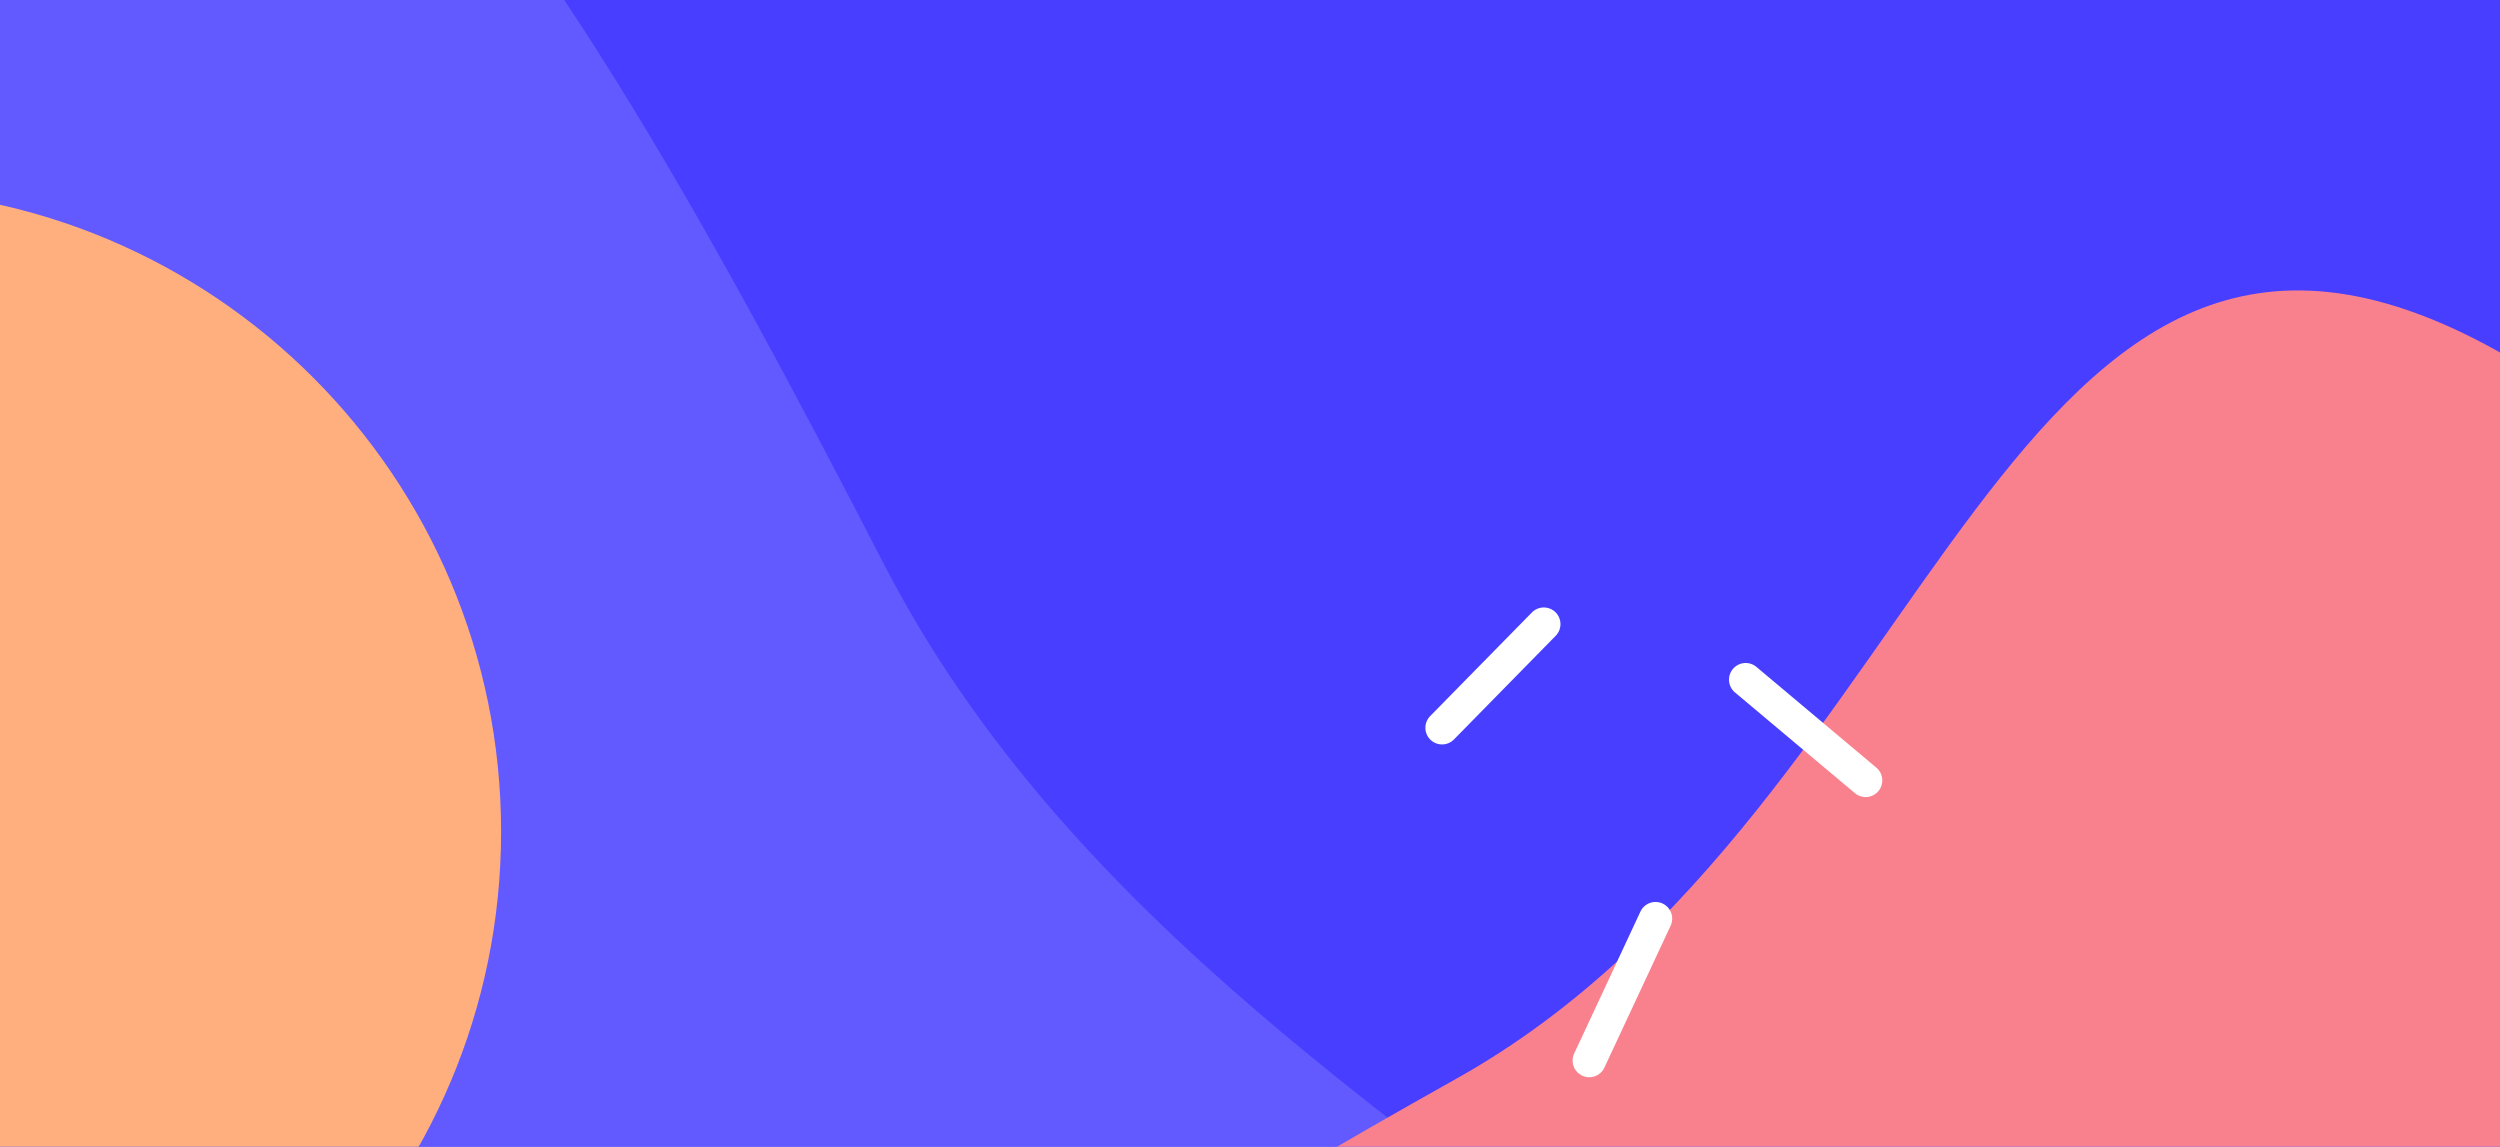
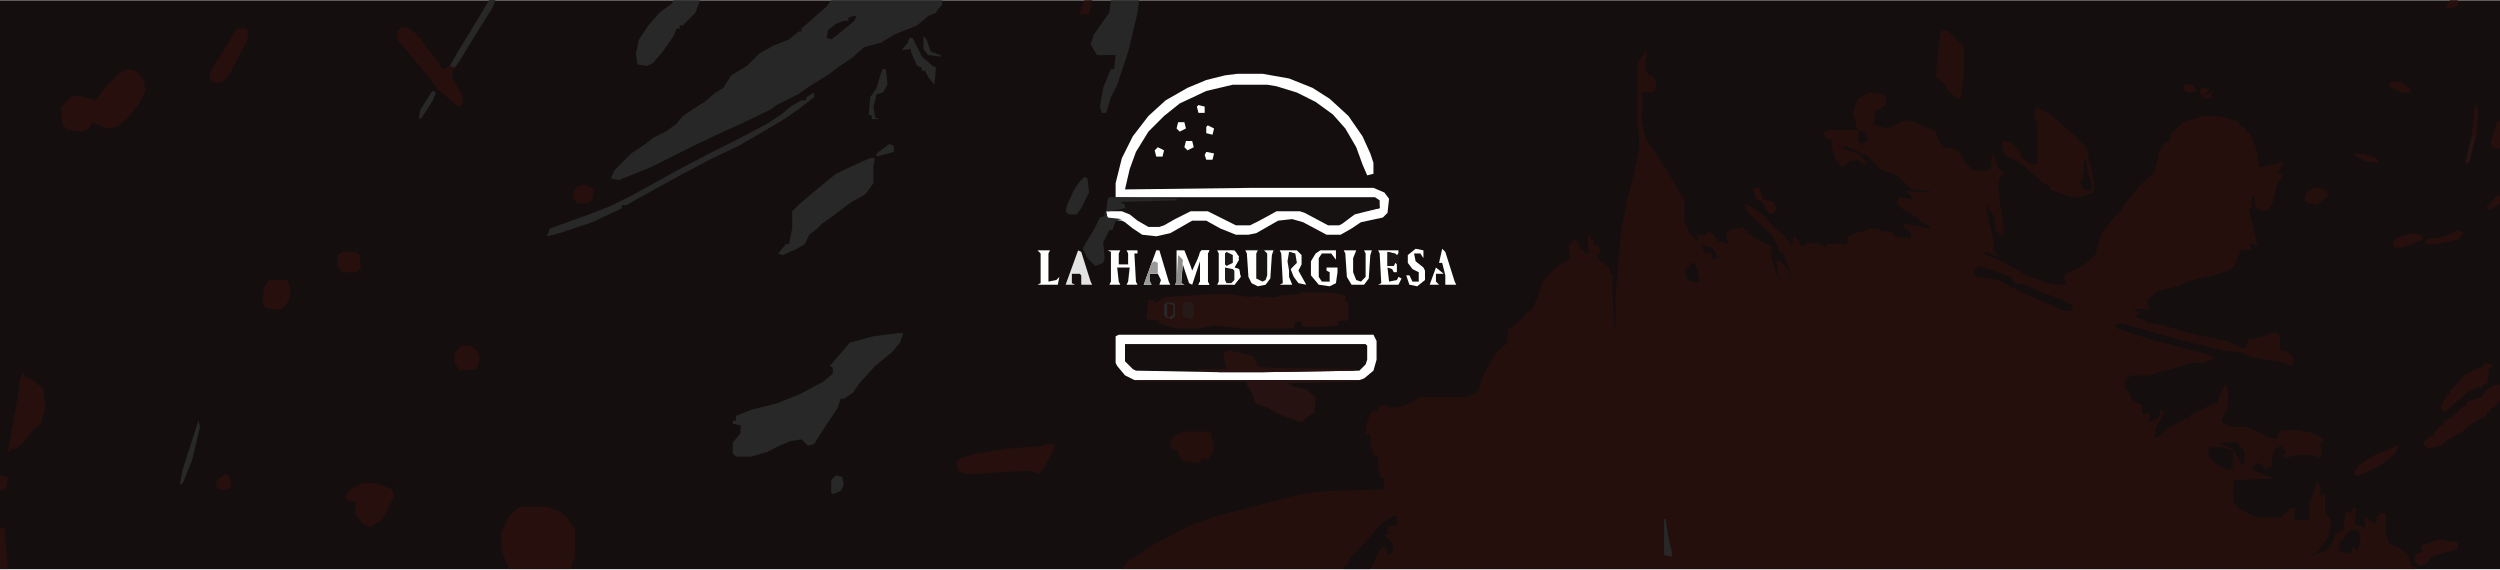
- <svg xmlns="http://www.w3.org/2000/svg" xmlns:xlink="http://www.w3.org/1999/xlink" width="375" height="172" viewBox="0 0 375 172">
-   <defs>
-     <path id="a" d="M0 0h375v172H0z" />
-   </defs>
-   <g fill="none" fillRule="evenodd">
-     <mask id="b" fill="#fff">
-       <use xlink:href="#a" />
-     </mask>
-     <use xlink:href="#a" fill="#483EFF" />
-     <g mask="url(#b)">
-       <g transform="translate(-151.029 -133.957)">
-         <path fill="#6259FF" d="M79.546 349.634c54.547 128.646 292.524 204.132 354.626 99.852 62.102-104.28-95.035-123.204-150.583-230.963-55.547-107.759-98.711-175.015-178.973-150.466C24.354 92.607 25 220.987 79.546 349.634Z" />
-         <ellipse cx="129.864" cy="258.711" fill="#FFAF7E" rx="96.329" ry="96.373" />
-         <path fill="#F9818E" d="M464.88 433.146c87.31-40.69 133.585-206.525 60.253-246.82-73.333-40.293-82.587 68.465-155.485 109.343-72.898 40.877-118.192 72.245-99.348 126.973 18.845 54.728 107.27 51.194 194.58 10.504Z" />
-         <g stroke="#FFF" stroke-linecap="round" stroke-linejoin="bevel" stroke-width="5">
-           <path d="m367.336 243.125 15.263-15.549M430.872 251.016l-17.995-15.112M399.36 271.751l-9.94 21.293" />
-         </g>
-       </g>
-     </g>
-   </g>
+ <svg xmlns="http://www.w3.org/2000/svg" version="1.1" viewBox="0 0 1600 364" width="1080" height="246">
+   <path transform="translate(0)" d="m0 0h1600v364h-1600z" fill="#140F0E" />
+   <path transform="translate(1054,32)" d="m0 0v3l-1 2v7l2 4 3 1 2 3-1 6-4 1-4-1v12l-1 4 3 14 8 12 10 16 7 12v13l3 8 4 4 2 1-1-4h6l1-2 4 2 2 4 8 2-2-4v-4l7-2 4-1v2h2v2l2 1 6 4 7 3 1 9 5 15-2-13v-2l4 2 4 6 1 5v-4l-4-11v-2l-3-1-4-10-12-11-4-4-3-6 5 2 8 6 5 6 8 7 5 6v-1l1-5 4 4v2h3l2-2 4 1 2-1 5 3 1-2h13l1-5 5-2 7-2 1-1h5l4 2h5l3 3 7 1h3v-4l-4-2-1-3 12 2 4 1 2-1-6-3-3-3-10-6-3-3 1-4 7 1 2 1-1-3-3-3 14 1 2-1-12-1-10-9-11-4-7-8-8-4-5-2-2-1-2 2 10 3 5 5v3l-5-4-6 1-4 4-4-5-2-6-1-4 1-2-5-2v-2l-2-1 5-2h18l-3-11 3-9 8-4 8 1 2 2v5l-5 3h-2l-1 10 9 2 11-5 7 1 5 3 7 2 4 9v2l9 1 4 4 2 4 6 6h8l3-1 1-9h1l3 9 3 2v2h-2l-1 4v7l3 21v7l-5-4v-8l-4-5-1-3-1 1 2 10 3 12v6l3 4-5-2-2-1h-3l2 2 10 4 14 8 15 6 6 1h7l-2-4 1-3 11-5 8-7 4-14 8-10 4-4 4-6 9-11 9-8 3-14 4-5h2l2-6 7-7 13-4h8l10 2 5 2v2l4 2 1 3h2l4 10 2 12 10-2 5-2-2 6h-2l2 2 2 1-4 6-3 13-4 4-5-1-2-3v-5h-2v7h-2l1 4 4 17 1 3-5-2v2l1 2-7 1-4 10-4 3-10 3-13 3-10 4-12 3-7 6 1 4 1 2-11-1 5 4h-4l3 3h4v2l11 2 21 6 20 4 9 4 3 1 2-6 10-2 5-2h4l1 2v9l5 1 4 4-1 5-9-3-7-1-11-2-6-3-12-1-35-9-28-8h-6l2 3 21 7 38 10 3 2-7 3h-8l-9 3-12 3-5 2h-12l-4 3v5l2 2 2 5 4 3 3 1v6l5-1-1 7 4-3h2l2-6 2 2-5 9-1 7 3-1 5-5 8-4 3-2h3v-2l16-8h2l3-9 3-3 1 10-1 6-3 6v2l6 3h10l15 7 4 1 2-5 2-1h9l10 2 7 4-2 3 1 6-1 3-5-2h-10l-8 2v-3l1-2-2-1 1-3-6 3-2 6v5l-5 2-1-3-4-1-3 4 8 4 5 1v1l-24 1-1 6v8l5 5 8 4 3 1h15l6-6h3l-1 7 10 1v-11l2-5 3-9 2 3v6l3-1v12l4 5-2 10-6 9-5 3 8-2 5-4 3-8 5-2 1-11 2-2v2h3l-1-3h3l-1 10 5 2 2 2-1-9 5 4 3 1v-5h2v-2l4 1v13l2 6 6 2 6 5 2 7 4 1-1 1h-828l4-5 17-11 23-12 17-6 50-13 11-2 11-1 36-1-1-1v-6l-3-1-1-10v-3l-3-1-2-9v-5l-3 1 1-8 2-5 2-2h3l1-4h4l3 2 7-1 7-3 5-3h30l7-4 3-9 8-15 7-6 1-3v-6l8-6 5-6h2l2-4 6-16 7-7 10-7-1-8 4-4 3 4v2l3 1v2h2l1 1-1-13 2 1v2h2v3l3 1 1 5h-2l1 4 7 5v4h2v13l1 19 1 5v-22l3-38 4-23 4-15 4-18v-11l-1-7v-38z" fill="#250F0D" />
+   <path transform="translate(532)" d="m0 0h71v3l-3 3-1 2-5 2-7 6-15 6-8 5-11 3-8 7-9 6-5 4-13 8-7 5-14 7-4 3-21 10-9 4-19 9-28 14-20 8-5-1 2-5 11-11 9-6 5-4 8-4 7-5 4-5 9-6 5-3 7-6 5-3 5-8 10-6 8-8 9-5 10-4 6-5h2v-2l16-14z" fill="#272727" />
+   <path transform="translate(716,214)" d="m0 0h163l2 4v12l-2 7-6 5-3 1h-144l-6-3-5-6-1-2v-17z" fill="#15100F" />
+   <path transform="translate(792,47)" d="m0 0h16l17 3 15 6 11 7 12 11 9 13 5 11 2 6v7l-4 1-3-7-4-11-7-12-8-9-11-8-12-6-13-4-6-1h-22l-17 4-17 8-10 8-10 10-8 13-4 11-3 13 82-1h77l7 3 3 4-1 9-3 3-14 3-6 4-7 4h-9l-15-8-7-2-9 1-14 8-5 1h-8l-10-4-9-5h-9l-14 8-9 2-9-1-6-4-5-4-2-1-9-1-1-5 2-1h8l8 4 6 5 3 1h7l9-4 8-5 3-1h11l18 9h9l8-4 9-5h15l18 9h7l6-4 4-3 16-3-1-5-2-1h-165l-1-1v-9l4-16 7-14 10-13 11-10 14-8 12-5 12-3z" fill="#fff" />
+   <path transform="translate(575,213)" d="m0 0h3l-2 6-5 6-11 9-10 11-4 6-6 4h-2l-2 6-10 15-5 8-4 1-4-4-7 1-7 3-8 4-10 3h-10l-2-2v-7l5-6v-5l-5-1v-2h2v-3l10-4 16-4 15-6 15-8 6-5v-4l-2-1 13-15 15-4z" fill="#282828" />
+   <path transform="translate(833,187)" d="m0 0h17l7 1 4 1v4h2v11l-1 1h-5l-1 3-11 1h-10l-2-1v-3l-4 1-1 4h-32l-19-2-9 2h-15l-11-3v-2l-8-1 1-12h4v2l7-4 30-2h10l14 2 6-1 1 1h10l2-1 12-1z" fill="#26110F" />
+   <path transform="translate(710,126)" d="m0 0h4 166l3 2v5l-16 4-8 6-2 1h-7l-15-8-3-1h-15l-11 6-6 3h-9l-18-9h-11l-10 5-7 4-3 1h-7l-7-4-5-4-5-2h-10l1-8z" fill="#161211" />
+   <path transform="translate(716,214)" d="m0 0h163l2 4v12l-2 7-6 5-3 1h-144l-6-3-5-6-1-2v-17zm4 6v11l5 5 2 1 54 1h26l63-1 4-4 1-3v-9l-1-1z" fill="#fff" />
+   <path transform="translate(334,324)" d="m0 0h15l9 3 5 4 5 8v17l-3 8h-39l-4-9-1-5v-10l5-10 5-5z" fill="#260F0D" />
+   <path transform="translate(1303,68)" d="m0 0 9 5 13 11 10 10 5 21v8l-10 3-7-1-8-3-3-1v-2l-4-2-15-13-8-4-3-3-1-7 6 1 5 5 2 5 6 4h4v-25l-2-7z" fill="#250F0D" />
+   <path transform="translate(557,101)" d="m0 0h3l-1 5v11l-5 7-9 5-12 9-7 5-3 3-5 4-3 6-5 3-9 4-3-1 5-6h2l2-10v-11l5-5 12-10 11-9 17-8z" fill="#282828" />
+   <path transform="translate(81,44)" d="m0 0 6 1 5 6 1 7-4 8-7 9-7 6-7 1-9-4-2 4-4 2-10-1-3-4-1-10 5-6 4-2 7 1 6 2 8-10 8-8z" fill="#260F0D" />
+   <path transform="translate(711)" d="m0 0h18l-1 8-6 25-7 21-4 8-3 10h-3l-1-4 2-12 5-12h2l1-9h-12l-4-7 2-6 7-10 3-4z" fill="#272727" />
+   <path transform="translate(728,243)" d="m0 0h141v1l-45 1 3 2 9 2 6 5-1 10-5 3-3 3-9-3-7-3-7-4-4-1-3-2-1-4-4-7v-2h-70z" fill="#261311" />
+   <path transform="translate(313)" d="m0 0h4l-2 5-12 19-9 15-4 6-1 4 7 12v6l-3 1-8-7-5-4-7-10-7-8-11-13-1-6 3-3 5 1 5 4v2h2l4 6 8 10 2 4 4-1 6-10 8-13z" fill="#260F0D" />
+   <path transform="translate(670,284)" d="m0 0h5l-1 4-5 10-4 5-5-2-21 1-11 1h-10l-5-2-1-5 3-3 10-3 19-3 25-2z" fill="#260F0D" />
+   <path transform="translate(431)" d="m0 0h17l-3 8-8 8h-2v2h-2l-2 5-7 10-6 7-4 2-6-1-1-7 2-9 6-9 7-8 8-6z" fill="#282828" />
+   <path transform="translate(15,238)" d="m0 0 1 3 5 2 6 5 1 2 1 11-3 10-5 4-6 8-5 4h-3v2h-2l5-27 3-20z" fill="#260F0D" />
+   <path transform="translate(521,59)" d="m0 0v3l-9 7-10 7-29 17-17 8-19 10-29 16-7 4h-3v2l-19 9-21 7-8 2 2-5 25-9 13-5 16-8 27-15 23-12 16-8 19-10 9-6 6-5 7-4h3v-2z" fill="#282828" />
+   <path transform="translate(1597,246)" d="m0 0h3v10l-4 5h-2v2h-2l-1 3-11 6-4 4-9 5-5 4-9 2v-2h-2v-2l4-4h2l2-4 3-3h2v-2l6-4 5-5 3-1 1-3 9-3 4-5z" fill="#260F0D" />
+   <path transform="translate(232,309)" d="m0 0h9l10 4 1 5-5 10-3 5-7 4-5-2-5-7 1-7-6-1-1-2 3-5z" fill="#260F0D" />
+   <path transform="translate(1243,19)" d="m0 0 4 1 9 9 1 2v15l-2 16-2 1-6-5-2-4-6-5 1-13 2-15z" fill="#250F0D" />
+   <path transform="translate(891,330)" d="m0 0h3v6l-6 1v3l2 1-4 1 5 5 1 6-4 2-2-6-4 4-3 8-2 3h-17v-2h2l2-5 14-15 5-6z" fill="#140F0E" />
+   <path transform="translate(756,276)" d="m0 0h17l2 1 2 11-4 6-4-1-1 3-10-1-4-4v-3l-4-1-1-5 4-4h2z" fill="#250F0D" />
+   <path transform="translate(152,18)" d="m0 0h5l2 2-1 6-11 21-4 5-5 1-4-2 1-6 10-16 6-10z" fill="#260F0D" />
+   <path transform="translate(707,135)" d="m0 0 2 4 9 1-4 1-2 6h-2l-4 8 1 10-1 3-5 2-5-5-3-6 2-4 5-8 4-8 3-1z" fill="#282828" />
+   <path transform="translate(1267,170)" d="m0 0 9 3 11 4 2 4 7 1 9 4 13 5 8 4 1 3-5 1-24-10-12-6-7-4-14-2-2-1 1-4z" fill="#140F0E" />
+   <path transform="translate(797,159)" d="m0 0h19v3l-2 1-1 15-3 4-5 1-4-2-2-4-1-15z" fill="#191514" />
+   <path transform="translate(787,224)" d="m0 0 15 4 3 6 2 1 60 1v1l-60 1h-26l-14-1v-1h18l-2-9 1-2z" fill="#26110F" />
+   <path transform="translate(1590,232)" d="m0 0 5 1v2h-2l-1 10-3 1-1 3-1-2-8 4-15 13-2-4 3-5 1-3h2v-2l5-5 4-5 10-5h2z" fill="#260F0D" />
+   <path transform="translate(172,179)" d="m0 0h12l2 6-1 7-4 5-2 1-9-1-2-4 1-9z" fill="#260F0D" />
+   <path transform="translate(779,160)" d="m0 0h11l3 4-2 5-1 2 3 1 1 5-4 5h-11l1-2v-18z" fill="#fff" />
+   <path transform="translate(753,160)" d="m0 0h5l4 10 1 3 6-13h5l-1 2v18l1 2h-7l1-2v-13l-5 15-2-1-4-12-1 12 2 1h-6l1-2z" fill="#fff" />
+   <path transform="translate(1561,345)" d="m0 0 12 2v4l-17 5-3 5-5 1-3-3 1-5 5-1-2-4 4-1z" fill="#260F0D" />
+   <path transform="translate(295,221)" d="m0 0h6l5 4 1 5-2 6-11 1-3-5v-6z" fill="#260F0D" />
+   <path transform="translate(694,113)" d="m0 0 2 1 1 9-5 10-3 4h-5l-2-2 1-4 4-9 4-6z" fill="#282828" />
+   <path transform="translate(819,160)" d="m0 0h11l3 3v6l-2 4 5 9-5-1-3-4-2-5 3-4-1-6-3-1v16l2 5h-8l2-1-1-19z" fill="#fff" />
+   <path transform="translate(709,160)" d="m0 0h8l-1 2v7h6v-7l-1-2h7v2h-2l1 18 1 2h-7l1-2 1-9h-8l1 9 1 2h-7l1-2v-19z" fill="#fff" />
+   <path transform="translate(219,161)" d="m0 0h8l3 2 1 8-3 3h-9l-3-4v-7z" fill="#260F0D" />
+   <path transform="translate(1415,286)" d="m0 0h7l7 2v12l-3 1-7-4-5-4-1-6z" fill="#140F0E" />
+   <path transform="translate(313)" d="m0 0h4l-2 5-12 19-9 15-3 4-3-1 5-9 8-13z" fill="#282828" />
+   <path transform="translate(1533,285)" d="m0 0h2l-2 5-10 8-13 6h-3v-4h2v-2l11-7 12-5z" fill="#260F0D" />
+   <path transform="translate(882,160)" d="m0 0h13v5l-3-3-4-1v9h4l1-3h1v7h-2l-1-2-3-1 1 9 5-1 1-2 2 1-2 4h-13l2-1-1-19z" fill="#fff" />
+   <path transform="translate(845,160)" d="m0 0h10v6l-3-4h-6l-2 3v12l2 3h5v-6l-2-1v-2h7v3l-1 7-4 2-7-1-5-6v-9l3-5z" fill="#fff" />
+   <path transform="translate(1504,339)" d="m0 0h5l2 6-2 7h-2v-2h-2v4l-8-1v-7l3-1 1-3z" fill="#140F0E" />
+   <path transform="translate(582,24)" d="m0 0h2l6 12 7 6 2 1-1 11-4-5-2-4h-2v-2l-3-1-4-9v-2l-6 1 4-5z" fill="#282828" />
+   <path transform="translate(797,160)" d="m0 0h8l-1 2v16l4 2 2-1 1-3v-14l-2-2h6l-1 3-1 15-3 4-5 1-4-2-2-4-1-15z" fill="#fff" />
+   <path transform="translate(690,160)" d="m0 0 2 1 6 19 1 2h-7v-6l-1-1h-5v6l2 1h-6z" fill="#E4E3E3" />
+   <path transform="translate(740,160)" d="m0 0h2l6 20 1 2h-7l1-3-2-4h-5v5l1 2h-5z" fill="#fff" />
+   <path transform="translate(373,118)" d="m0 0 6 2 1 1-1 7-3 2h-6l-3-3v-5l3-3z" fill="#260F0D" />
+   <path transform="translate(860,160)" d="m0 0h8l-2 5v9l2 5 3 1 3-3v-15l-1-2h5l-1 3-1 15-3 4h-8l-3-5-1-15z" fill="#fff" />
+   <path transform="translate(906,159)" d="m0 0 5 1v5l-2-3h-4l1 5 5 4 1 2v6l-5 4-5-1-2-6h2l2 4h4v-6l-4-2-3-4v-5z" fill="#fff" />
+   <path transform="translate(1480,120)" d="m0 0h5l4 2 1 3-7 6-6-1-2-2 1-5z" fill="#250F0D" />
+   <path transform="translate(1543,149)" d="m0 0 6 1 2 3-12 5h-7l-1-3 3-3z" fill="#260F0D" />
+   <path transform="translate(710,126)" d="m0 0h4l39 1v1l-36 1 3 2v2l-10 2h-2l1-8z" fill="#282828" />
+   <path transform="translate(565,44)" d="m0 0h2l1 10-3 5-4 1-2 8 1 7 3 1h-5v-2l-2-1 1-11 4-6 3-10z" fill="#282828" />
+   <path transform="translate(0,337)" d="m0 0 3 1 2 26h-5z" fill="#260F0D" />
+   <path transform="translate(127,269)" d="m0 0 1 4-5 21-6 15-2 1 2-10z" fill="#282828" />
+   <path transform="translate(546,10)" d="m0 0h2l-1 3-11 9-4 3-3-1 1-5 5-4 5-2h3v-2z" fill="#140F0E" />
+   <path transform="translate(664,160)" d="m0 0h8l-1 2v18l5-1 2-2-1 5h-13l2-1v-19z" fill="#fff" />
+   <path transform="translate(769,160)" d="m0 0h5l-1 2v18l1 2h-7l1-2v-13l-2 1 2-7z" fill="#fff" />
+   <path transform="translate(923,159)" d="m0 0 2 2 6 19 1 2h-7v-6l-2-8h-2z" fill="#fff" />
+   <path transform="translate(1123,120)" d="m0 0h3l2 7 7 2 2 5-4 3-3-3-2-5-4-2-2-6z" fill="#260F0D" />
+   <path transform="translate(1421,283)" d="m0 0h11l4 5 1 7-2 3-6-11-8-3z" fill="#140F0E" />
+   <path transform="translate(1573,147)" d="m0 0 4 2-4 4-14 3h-7l1-3 12-2z" fill="#260F0D" />
+   <path transform="translate(787,160)" d="m0 0 4 1 2 5-3 5 3 1 1 5-4 5-3-1 2-2v-6l-3-3 2-2v-5z" fill="#fff" />
+   <path transform="translate(1083,168)" d="m0 0h2l3 11-2 2-6-2-2-6z" fill="#140F0E" />
+   <path transform="translate(535,304)" d="m0 0 4 1 1 5-2 4-5 2-1-1v-8z" fill="#282828" />
+   <path transform="translate(144,303)" d="m0 0 3 2 1 6-3 2h-5l-2-2 1-4z" fill="#260F0D" />
+   <path transform="translate(1599,77)" d="m0 0h1v18l-5-1-1-3 4-13z" fill="#260F0D" />
+   <path transform="translate(1584,66)" d="m0 0 2 4-1 16-1 4-4 14h-2l2-10 1-2 2-13z" fill="#260F0D" />
+   <path transform="translate(759,193)" d="m0 0h4l1 2v7l-2 2-4-1-1-1v-7z" fill="#261A19" />
+   <path transform="translate(747,193)" d="m0 0 5 1v8l-2 2-4-1-1-2v-6z" fill="#282828" />
+   <path transform="translate(1334,102)" d="m0 0h1l1 7 3 9-1 4-5-1-2-5 2-2z" fill="#140F0E" />
+   <path transform="translate(1065,332)" d="m0 0h1l2 13 2 8v3l-5-1z" fill="#282828" />
+   <path transform="translate(1530,52)" d="m0 0h6l7 5v2h-6l-8-4z" fill="#260F0D" />
+   <path transform="translate(888,161)" d="m0 0 5 1 1 1 2-2-1 9-2-2-1 2h-4z" fill="#1B1716" />
+   <path transform="translate(277,58)" d="m0 0 2 1-2 5-7 11-2 1 1-6 7-11z" fill="#282828" />
+   <path transform="translate(784,171)" d="m0 0 5 1 1 1v6l-2 2h-3l-1-2z" fill="#1C1918" />
+   <path transform="translate(739,167)" d="m0 0 2 1v7h-5v5l1 2h-5l5-14z" fill="#9A9999" />
+   <path transform="translate(694)" d="m0 0h5l-2 9h-3-3l1-4z" fill="#25100E" />
+   <path transform="translate(825,161)" d="m0 0 4 1 1 6-5 5-1-6z" fill="#1A1615" />
+   <path transform="translate(1507,98)" d="m0 0 9 1 6 3v2l-8-1-7-4z" fill="#260F0D" />
+   <path transform="translate(754,163)" d="m0 0 3 3-1 15 2 1h-6l1-2z" fill="#8C8C8C" />
+   <path transform="translate(569,92)" d="m0 0 3 1v4l-11 3v-2z" fill="#282828" />
+   <path transform="translate(1190,83)" d="m0 0 5 2v5l-4 2-2-2z" fill="#140F0E" />
+   <path transform="translate(0,304)" d="m0 0 5 1-1 7-4 2z" fill="#260F0D" />
+   <path transform="translate(1598,125)" d="m0 0h2v5l-6 4-3-1 6-7z" fill="#260F0D" />
+   <path transform="translate(785,161)" d="m0 0 4 2v5l-4 2-1-1v-7z" fill="#1C1918" />
+   <path transform="translate(1090,157)" d="m0 0 5 1 3 3 1 4-4 1 1-3-3-2-1 2-3-5z" fill="#140F0E" />
+   <path transform="translate(591,23)" d="m0 0 2 2 2 6 1 2 6 2v1l-8-1-3-4z" fill="#282828" />
+   <path transform="translate(747,194)" d="m0 0 4 1v6l-3 2-1-1z" fill="#260F0D" />
+   <path transform="translate(1582,87)" d="m0 0h2l-2 10-2 7h-2l2-10z" fill="#261513" />
+   <path transform="translate(1568)" d="m0 0h5v3l-3 2h-5l2-4z" fill="#260F0D" />
+   <path transform="translate(1398,54)" d="m0 0h5l3 4-5 1-3-1z" fill="#260F0D" />
+   <path transform="translate(1410,56)" d="m0 0 4 1-2 2v2l4-3-1 4-4 1-3-4v-2z" fill="#260F0D" />
+   <path transform="translate(772,97)" d="m0 0 5 1-1 4h-4l-1-3z" fill="#fff" />
+   <path transform="translate(741,94)" d="m0 0 4 2-1 4h-4l-1-4z" fill="#fff" />
+   <path transform="translate(759,90)" d="m0 0h4l1 4-4 2-2-2z" fill="#fff" />
+   <path transform="translate(754,78)" d="m0 0h4l1 4-4 2-2-2z" fill="#fff" />
+   <path transform="translate(919,171)" d="m0 0 5 4h-5v5l2 2h-6z" fill="#fff" />
+   <path transform="translate(773,80)" d="m0 0 4 2-1 4-4-1v-4z" fill="#fff" />
+   <path transform="translate(767,67)" d="m0 0 4 1v4h-4l-1-4z" fill="#fff" />
</svg>
